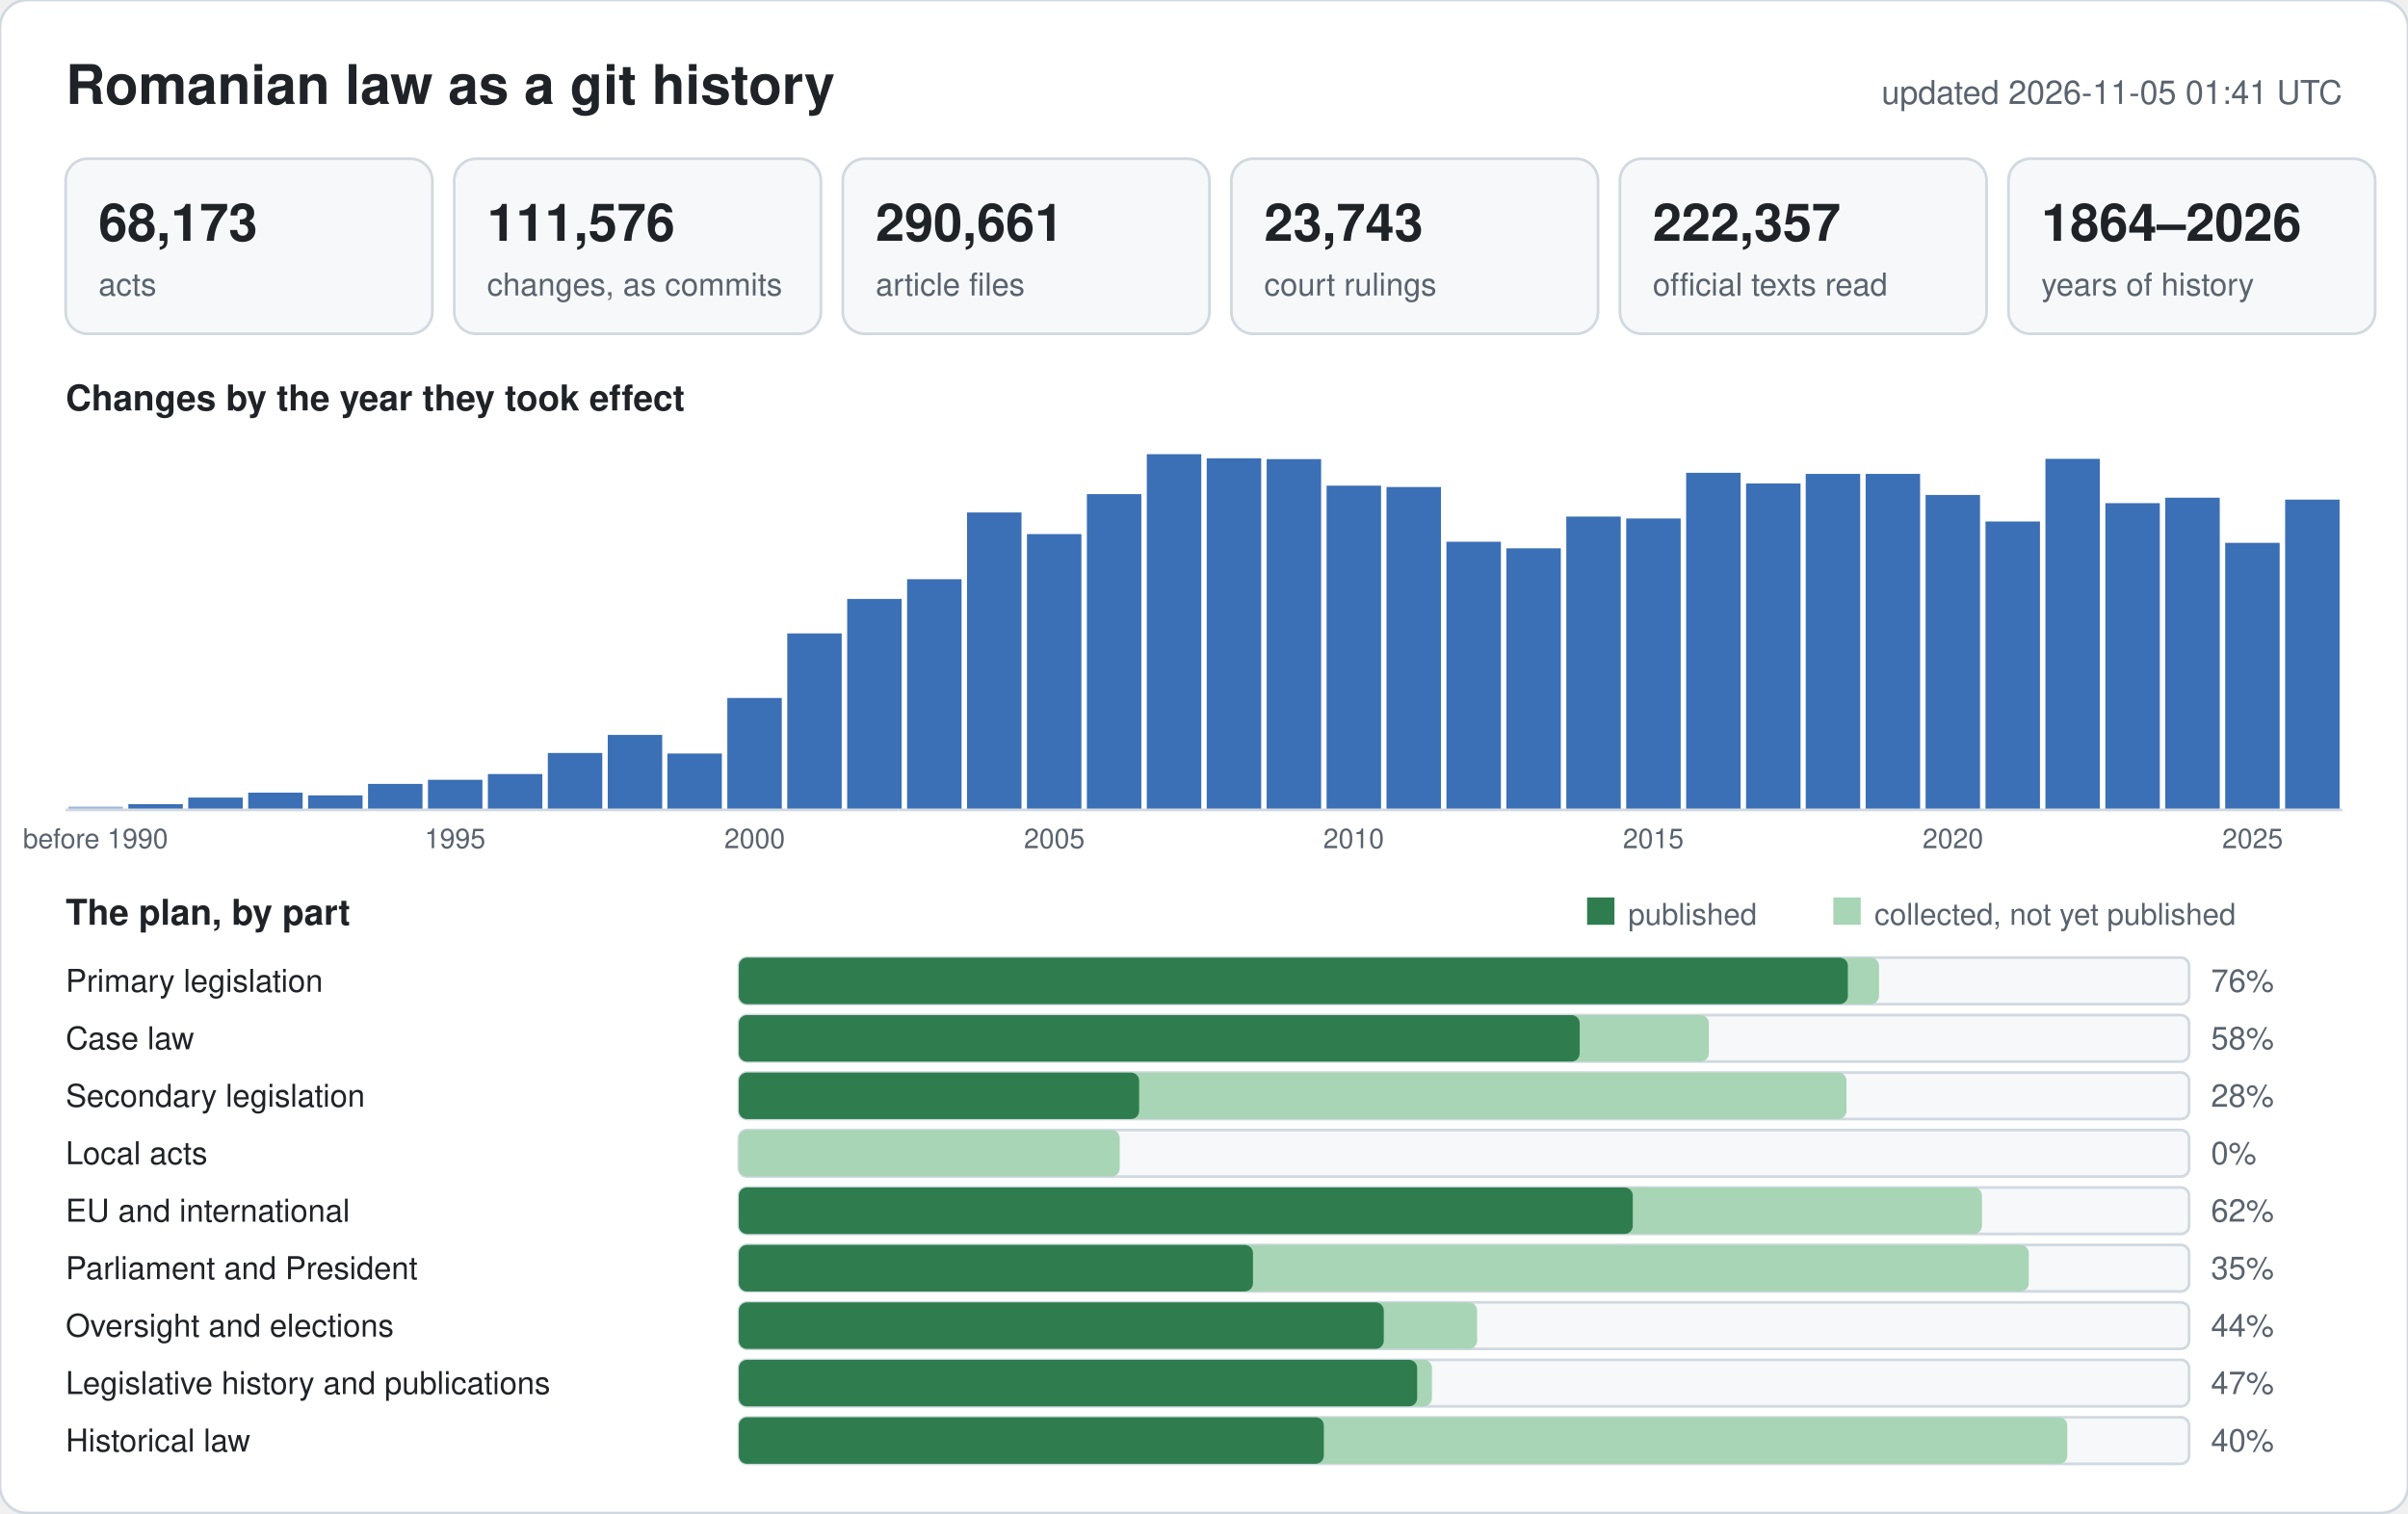
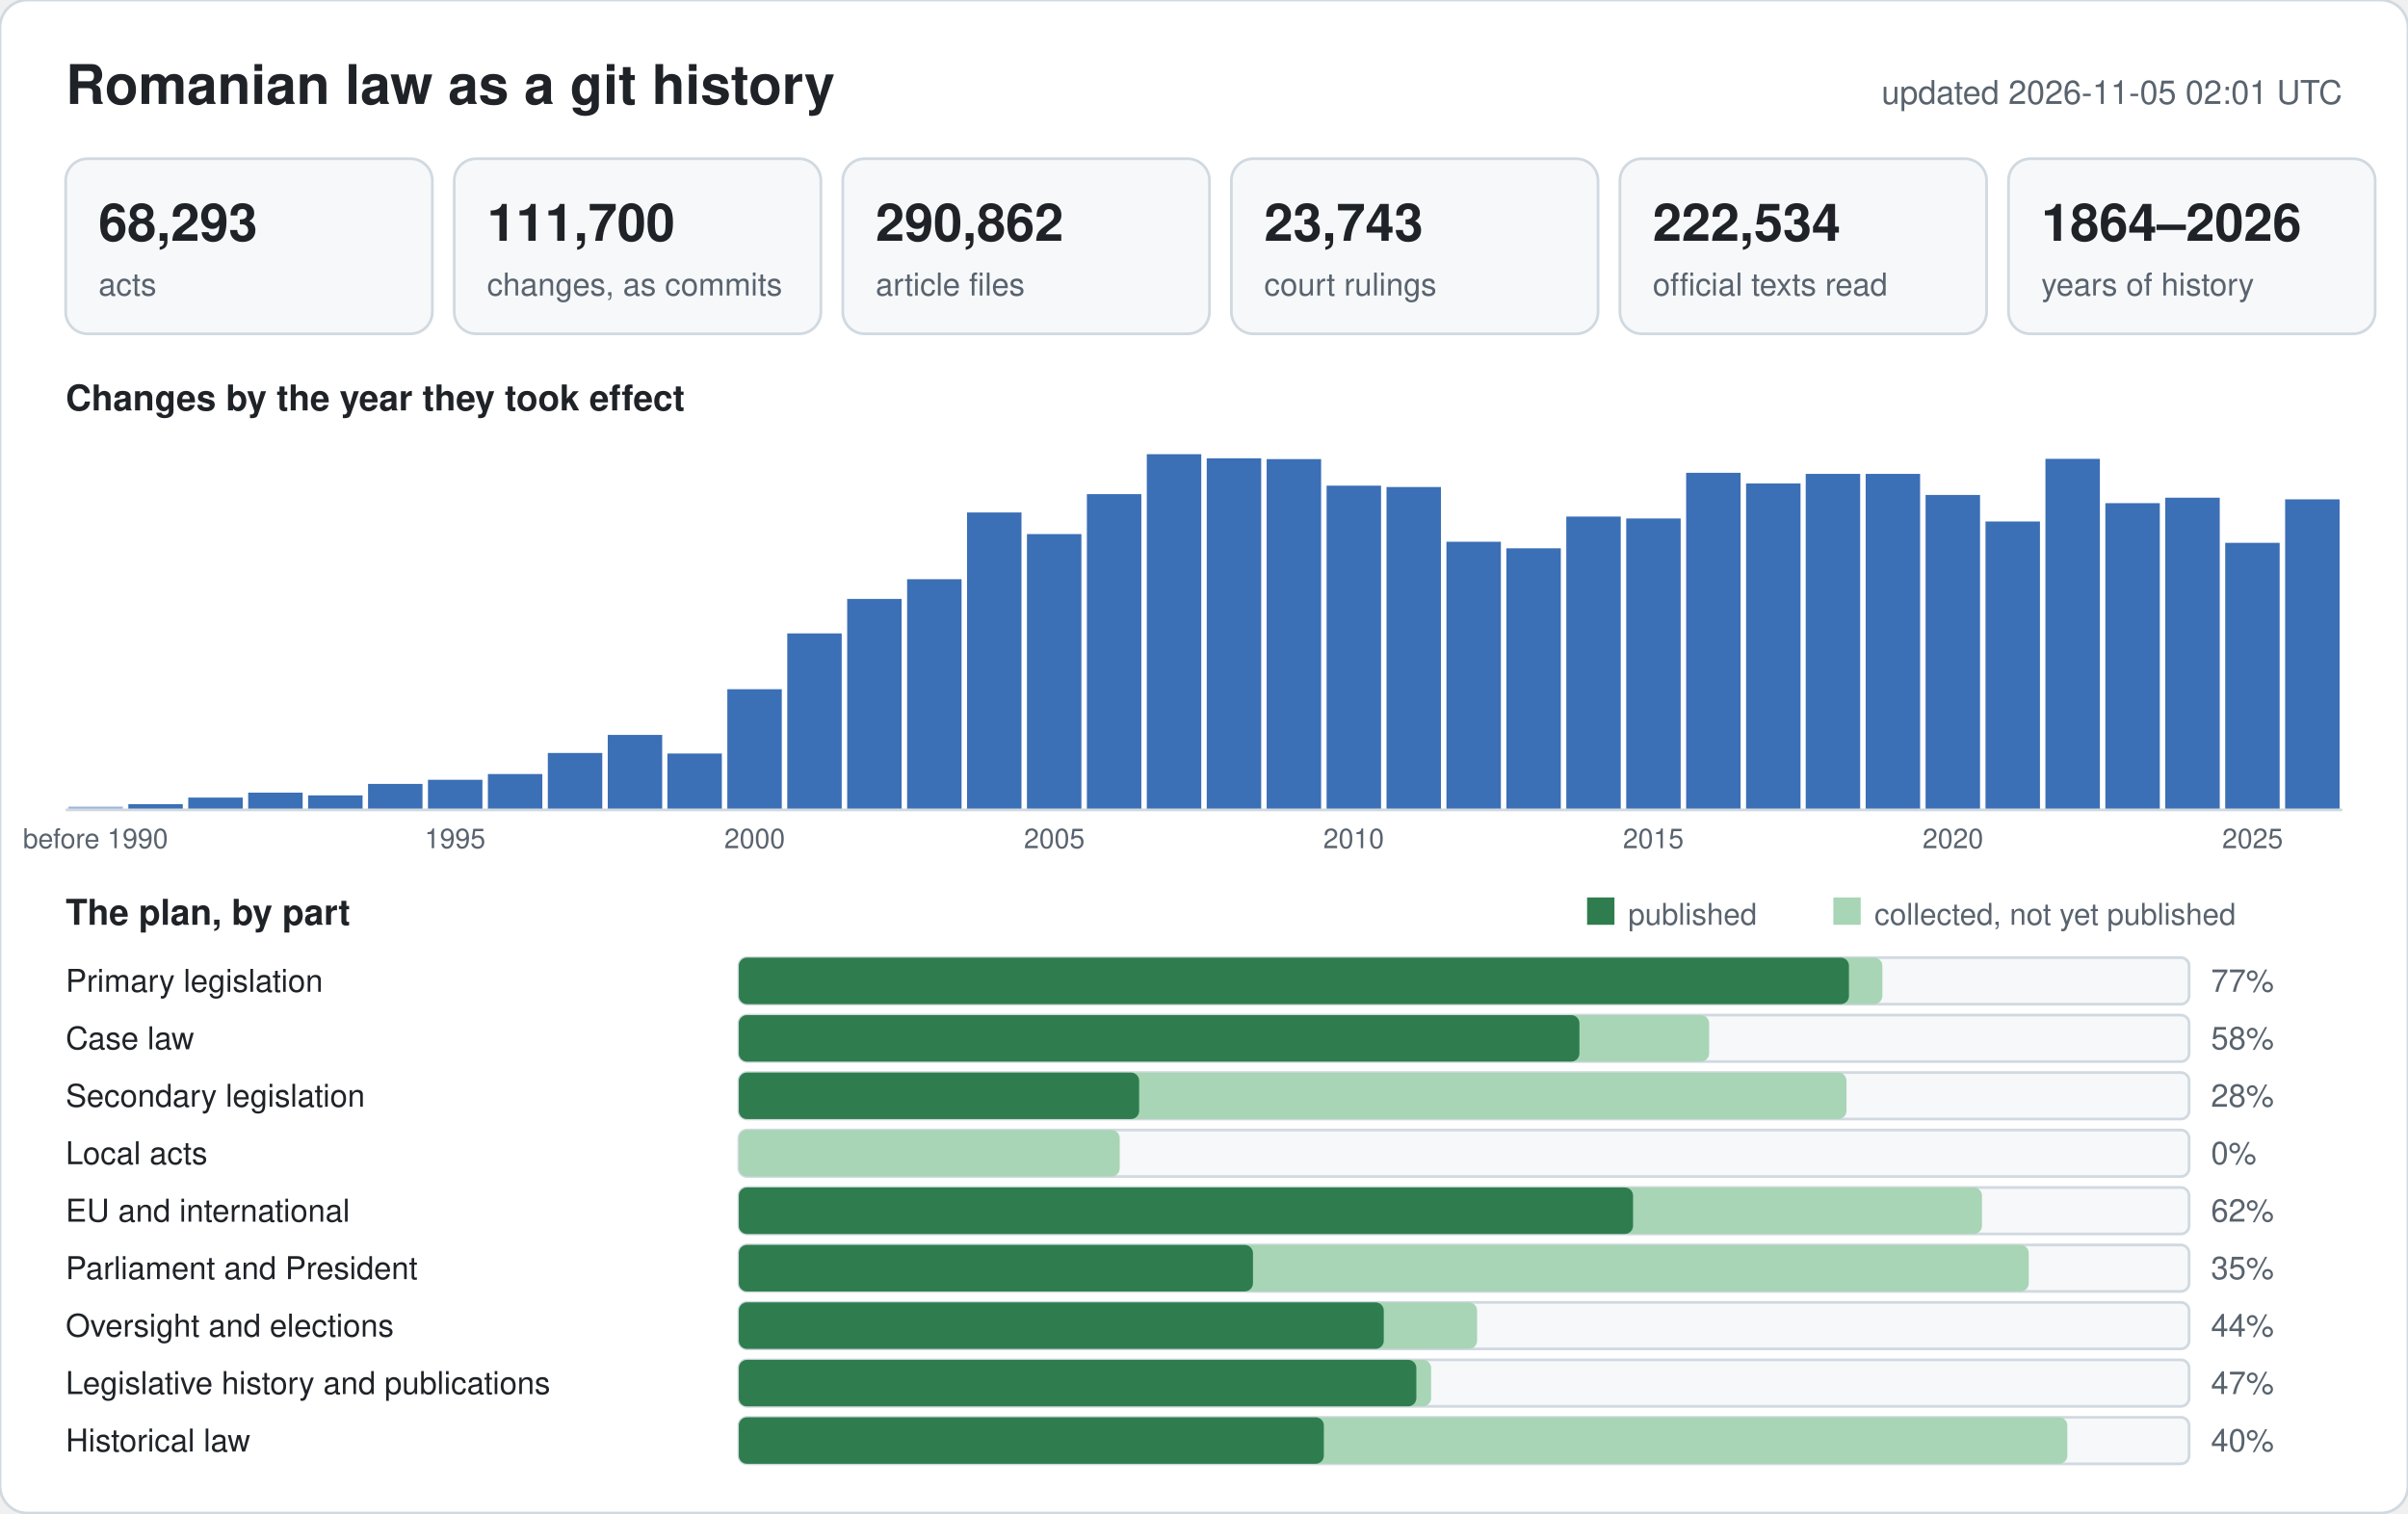
<svg xmlns="http://www.w3.org/2000/svg" width="880" height="553" viewBox="0 0 880 553" font-family="-apple-system,BlinkMacSystemFont,Segoe UI,Helvetica,Arial,sans-serif">
  <rect width="880" height="553" rx="10" fill="#ffffff" stroke="#d1d9e0" />
  <text x="24" y="38" font-size="20" font-weight="600" fill="#1f2328">Romanian law as a git history</text>
-   <text x="856" y="38" font-size="12" text-anchor="end" fill="#59636e">updated 2026-11-05 01:41 UTC</text>
+   <text x="856" y="38" font-size="12" text-anchor="end" fill="#59636e">updated 2026-11-05 02:01 UTC</text>
  <rect x="24" y="58" width="134" height="64" rx="8" fill="#f6f8fa" stroke="#d1d9e0" />
-   <text x="36" y="88" font-size="19" font-weight="600" fill="#1f2328">68,173</text>
+   <text x="36" y="88" font-size="19" font-weight="600" fill="#1f2328">68,293</text>
  <text x="36" y="108" font-size="11.5" fill="#59636e">acts</text>
  <rect x="166" y="58" width="134" height="64" rx="8" fill="#f6f8fa" stroke="#d1d9e0" />
-   <text x="178" y="88" font-size="19" font-weight="600" fill="#1f2328">111,576</text>
+   <text x="178" y="88" font-size="19" font-weight="600" fill="#1f2328">111,700</text>
  <text x="178" y="108" font-size="11.5" fill="#59636e">changes, as commits</text>
  <rect x="308" y="58" width="134" height="64" rx="8" fill="#f6f8fa" stroke="#d1d9e0" />
-   <text x="320" y="88" font-size="19" font-weight="600" fill="#1f2328">290,661</text>
+   <text x="320" y="88" font-size="19" font-weight="600" fill="#1f2328">290,862</text>
  <text x="320" y="108" font-size="11.5" fill="#59636e">article files</text>
  <rect x="450" y="58" width="134" height="64" rx="8" fill="#f6f8fa" stroke="#d1d9e0" />
  <text x="462" y="88" font-size="19" font-weight="600" fill="#1f2328">23,743</text>
  <text x="462" y="108" font-size="11.5" fill="#59636e">court rulings</text>
  <rect x="592" y="58" width="134" height="64" rx="8" fill="#f6f8fa" stroke="#d1d9e0" />
-   <text x="604" y="88" font-size="19" font-weight="600" fill="#1f2328">222,357</text>
+   <text x="604" y="88" font-size="19" font-weight="600" fill="#1f2328">222,534</text>
  <text x="604" y="108" font-size="11.5" fill="#59636e">official texts read</text>
  <rect x="734" y="58" width="134" height="64" rx="8" fill="#f6f8fa" stroke="#d1d9e0" />
  <text x="746" y="88" font-size="19" font-weight="600" fill="#1f2328">1864–2026</text>
  <text x="746" y="108" font-size="11.5" fill="#59636e">years of history</text>
  <text x="24" y="150" font-size="13" font-weight="600" fill="#1f2328">Changes by the year they took effect</text>
  <rect x="25.0" y="294.8" width="19.9" height="1.2" fill="#9db6dc" />
  <text x="34.9" y="310" font-size="10" text-anchor="middle" fill="#59636e">before 1990</text>
  <rect x="46.9" y="293.9" width="19.9" height="2.1" fill="#3b6fb6" />
  <rect x="68.8" y="291.5" width="19.9" height="4.5" fill="#3b6fb6" />
  <rect x="90.7" y="289.7" width="19.9" height="6.3" fill="#3b6fb6" />
  <rect x="112.6" y="290.7" width="19.9" height="5.3" fill="#3b6fb6" />
  <rect x="134.5" y="286.5" width="19.9" height="9.5" fill="#3b6fb6" />
  <rect x="156.4" y="285.0" width="19.9" height="11.0" fill="#3b6fb6" />
  <text x="166.3" y="310" font-size="10" text-anchor="middle" fill="#59636e">1995</text>
  <rect x="178.3" y="282.9" width="19.9" height="13.1" fill="#3b6fb6" />
  <rect x="200.2" y="275.2" width="19.9" height="20.8" fill="#3b6fb6" />
  <rect x="222.1" y="268.6" width="19.9" height="27.4" fill="#3b6fb6" />
  <rect x="243.9" y="275.4" width="19.9" height="20.6" fill="#3b6fb6" />
-   <rect x="265.8" y="255.1" width="19.9" height="40.9" fill="#3b6fb6" />
+   <rect x="265.8" y="251.9" width="19.9" height="44.1" fill="#3b6fb6" />
  <text x="275.8" y="310" font-size="10" text-anchor="middle" fill="#59636e">2000</text>
  <rect x="287.7" y="231.5" width="19.9" height="64.5" fill="#3b6fb6" />
  <rect x="309.6" y="218.9" width="19.9" height="77.1" fill="#3b6fb6" />
  <rect x="331.5" y="211.7" width="19.9" height="84.3" fill="#3b6fb6" />
  <rect x="353.4" y="187.3" width="19.9" height="108.7" fill="#3b6fb6" />
  <rect x="375.3" y="195.2" width="19.9" height="100.8" fill="#3b6fb6" />
  <text x="385.3" y="310" font-size="10" text-anchor="middle" fill="#59636e">2005</text>
  <rect x="397.2" y="180.6" width="19.9" height="115.4" fill="#3b6fb6" />
  <rect x="419.1" y="166.0" width="19.9" height="130.0" fill="#3b6fb6" />
  <rect x="441.0" y="167.5" width="19.9" height="128.5" fill="#3b6fb6" />
  <rect x="462.9" y="167.8" width="19.9" height="128.2" fill="#3b6fb6" />
  <rect x="484.8" y="177.5" width="19.9" height="118.5" fill="#3b6fb6" />
  <text x="494.7" y="310" font-size="10" text-anchor="middle" fill="#59636e">2010</text>
  <rect x="506.7" y="178.0" width="19.9" height="118.0" fill="#3b6fb6" />
  <rect x="528.6" y="198.0" width="19.9" height="98.0" fill="#3b6fb6" />
  <rect x="550.5" y="200.4" width="19.9" height="95.6" fill="#3b6fb6" />
  <rect x="572.4" y="188.8" width="19.9" height="107.2" fill="#3b6fb6" />
  <rect x="594.3" y="189.5" width="19.9" height="106.5" fill="#3b6fb6" />
  <text x="604.2" y="310" font-size="10" text-anchor="middle" fill="#59636e">2015</text>
  <rect x="616.2" y="172.8" width="19.9" height="123.2" fill="#3b6fb6" />
  <rect x="638.1" y="176.7" width="19.9" height="119.3" fill="#3b6fb6" />
  <rect x="659.9" y="173.2" width="19.9" height="122.8" fill="#3b6fb6" />
  <rect x="681.8" y="173.2" width="19.9" height="122.8" fill="#3b6fb6" />
  <rect x="703.7" y="180.9" width="19.9" height="115.1" fill="#3b6fb6" />
  <text x="713.7" y="310" font-size="10" text-anchor="middle" fill="#59636e">2020</text>
  <rect x="725.6" y="190.6" width="19.9" height="105.4" fill="#3b6fb6" />
  <rect x="747.5" y="167.7" width="19.9" height="128.3" fill="#3b6fb6" />
  <rect x="769.4" y="183.9" width="19.9" height="112.1" fill="#3b6fb6" />
  <rect x="791.3" y="181.9" width="19.9" height="114.1" fill="#3b6fb6" />
  <rect x="813.2" y="198.4" width="19.9" height="97.6" fill="#3b6fb6" />
  <text x="823.2" y="310" font-size="10" text-anchor="middle" fill="#59636e">2025</text>
-   <rect x="835.1" y="182.6" width="19.9" height="113.4" fill="#3b6fb6" />
+   <rect x="835.1" y="182.5" width="19.9" height="113.5" fill="#3b6fb6" />
  <line x1="24" y1="296" x2="856" y2="296" stroke="#d1d9e0" />
  <text x="24" y="338" font-size="13" font-weight="600" fill="#1f2328">The plan, by part</text>
  <rect x="580" y="328" width="10" height="10" fill="#2f7d4f" />
  <text x="595" y="338" font-size="11" fill="#59636e">published</text>
  <rect x="670" y="328" width="10" height="10" fill="#a8d5b5" />
  <text x="685" y="338" font-size="11" fill="#59636e">collected, not yet published</text>
  <text x="24" y="362.5" font-size="11.5" fill="#1f2328">Primary legislation</text>
  <rect x="270" y="350" width="530" height="17" rx="3" fill="#f6f8fa" stroke="#d1d9e0" />
-   <rect x="270" y="350" width="416.7" height="17" rx="3" fill="#a8d5b5" />
-   <rect x="270" y="350" width="405.3" height="17" rx="3" fill="#2f7d4f" />
-   <text x="808" y="362.5" font-size="11.5" fill="#59636e">76%</text>
+   <rect x="270" y="350" width="417.9" height="17" rx="3" fill="#a8d5b5" />
+   <rect x="270" y="350" width="405.7" height="17" rx="3" fill="#2f7d4f" />
+   <text x="808" y="362.5" font-size="11.5" fill="#59636e">77%</text>
  <text x="24" y="383.5" font-size="11.5" fill="#1f2328">Case law</text>
  <rect x="270" y="371" width="530" height="17" rx="3" fill="#f6f8fa" stroke="#d1d9e0" />
-   <rect x="270" y="371" width="354.5" height="17" rx="3" fill="#a8d5b5" />
-   <rect x="270" y="371" width="307.3" height="17" rx="3" fill="#2f7d4f" />
+   <rect x="270" y="371" width="354.6" height="17" rx="3" fill="#a8d5b5" />
+   <rect x="270" y="371" width="307.2" height="17" rx="3" fill="#2f7d4f" />
  <text x="808" y="383.5" font-size="11.5" fill="#59636e">58%</text>
  <text x="24" y="404.5" font-size="11.5" fill="#1f2328">Secondary legislation</text>
  <rect x="270" y="392" width="530" height="17" rx="3" fill="#f6f8fa" stroke="#d1d9e0" />
  <rect x="270" y="392" width="404.8" height="17" rx="3" fill="#a8d5b5" />
  <rect x="270" y="392" width="146.3" height="17" rx="3" fill="#2f7d4f" />
  <text x="808" y="404.5" font-size="11.5" fill="#59636e">28%</text>
  <text x="24" y="425.5" font-size="11.5" fill="#1f2328">Local acts</text>
  <rect x="270" y="413" width="530" height="17" rx="3" fill="#f6f8fa" stroke="#d1d9e0" />
  <rect x="270" y="413" width="139.2" height="17" rx="3" fill="#a8d5b5" />
  <rect x="270" y="413" width="0.0" height="17" rx="3" fill="#2f7d4f" />
  <text x="808" y="425.5" font-size="11.5" fill="#59636e">0%</text>
  <text x="24" y="446.5" font-size="11.5" fill="#1f2328">EU and international</text>
  <rect x="270" y="434" width="530" height="17" rx="3" fill="#f6f8fa" stroke="#d1d9e0" />
  <rect x="270" y="434" width="454.3" height="17" rx="3" fill="#a8d5b5" />
-   <rect x="270" y="434" width="326.7" height="17" rx="3" fill="#2f7d4f" />
+   <rect x="270" y="434" width="326.8" height="17" rx="3" fill="#2f7d4f" />
  <text x="808" y="446.5" font-size="11.5" fill="#59636e">62%</text>
  <text x="24" y="467.5" font-size="11.5" fill="#1f2328">Parliament and President</text>
  <rect x="270" y="455" width="530" height="17" rx="3" fill="#f6f8fa" stroke="#d1d9e0" />
  <rect x="270" y="455" width="471.4" height="17" rx="3" fill="#a8d5b5" />
  <rect x="270" y="455" width="187.9" height="17" rx="3" fill="#2f7d4f" />
  <text x="808" y="467.5" font-size="11.5" fill="#59636e">35%</text>
  <text x="24" y="488.5" font-size="11.5" fill="#1f2328">Oversight and elections</text>
  <rect x="270" y="476" width="530" height="17" rx="3" fill="#f6f8fa" stroke="#d1d9e0" />
  <rect x="270" y="476" width="269.8" height="17" rx="3" fill="#a8d5b5" />
  <rect x="270" y="476" width="235.7" height="17" rx="3" fill="#2f7d4f" />
  <text x="808" y="488.5" font-size="11.5" fill="#59636e">44%</text>
  <text x="24" y="509.5" font-size="11.5" fill="#1f2328">Legislative history and publications</text>
  <rect x="270" y="497" width="530" height="17" rx="3" fill="#f6f8fa" stroke="#d1d9e0" />
-   <rect x="270" y="497" width="253.3" height="17" rx="3" fill="#a8d5b5" />
-   <rect x="270" y="497" width="247.9" height="17" rx="3" fill="#2f7d4f" />
+   <rect x="270" y="497" width="253.0" height="17" rx="3" fill="#a8d5b5" />
+   <rect x="270" y="497" width="247.6" height="17" rx="3" fill="#2f7d4f" />
  <text x="808" y="509.5" font-size="11.5" fill="#59636e">47%</text>
  <text x="24" y="530.5" font-size="11.5" fill="#1f2328">Historical law</text>
  <rect x="270" y="518" width="530" height="17" rx="3" fill="#f6f8fa" stroke="#d1d9e0" />
  <rect x="270" y="518" width="485.5" height="17" rx="3" fill="#a8d5b5" />
  <rect x="270" y="518" width="213.8" height="17" rx="3" fill="#2f7d4f" />
  <text x="808" y="530.5" font-size="11.5" fill="#59636e">40%</text>
</svg>
